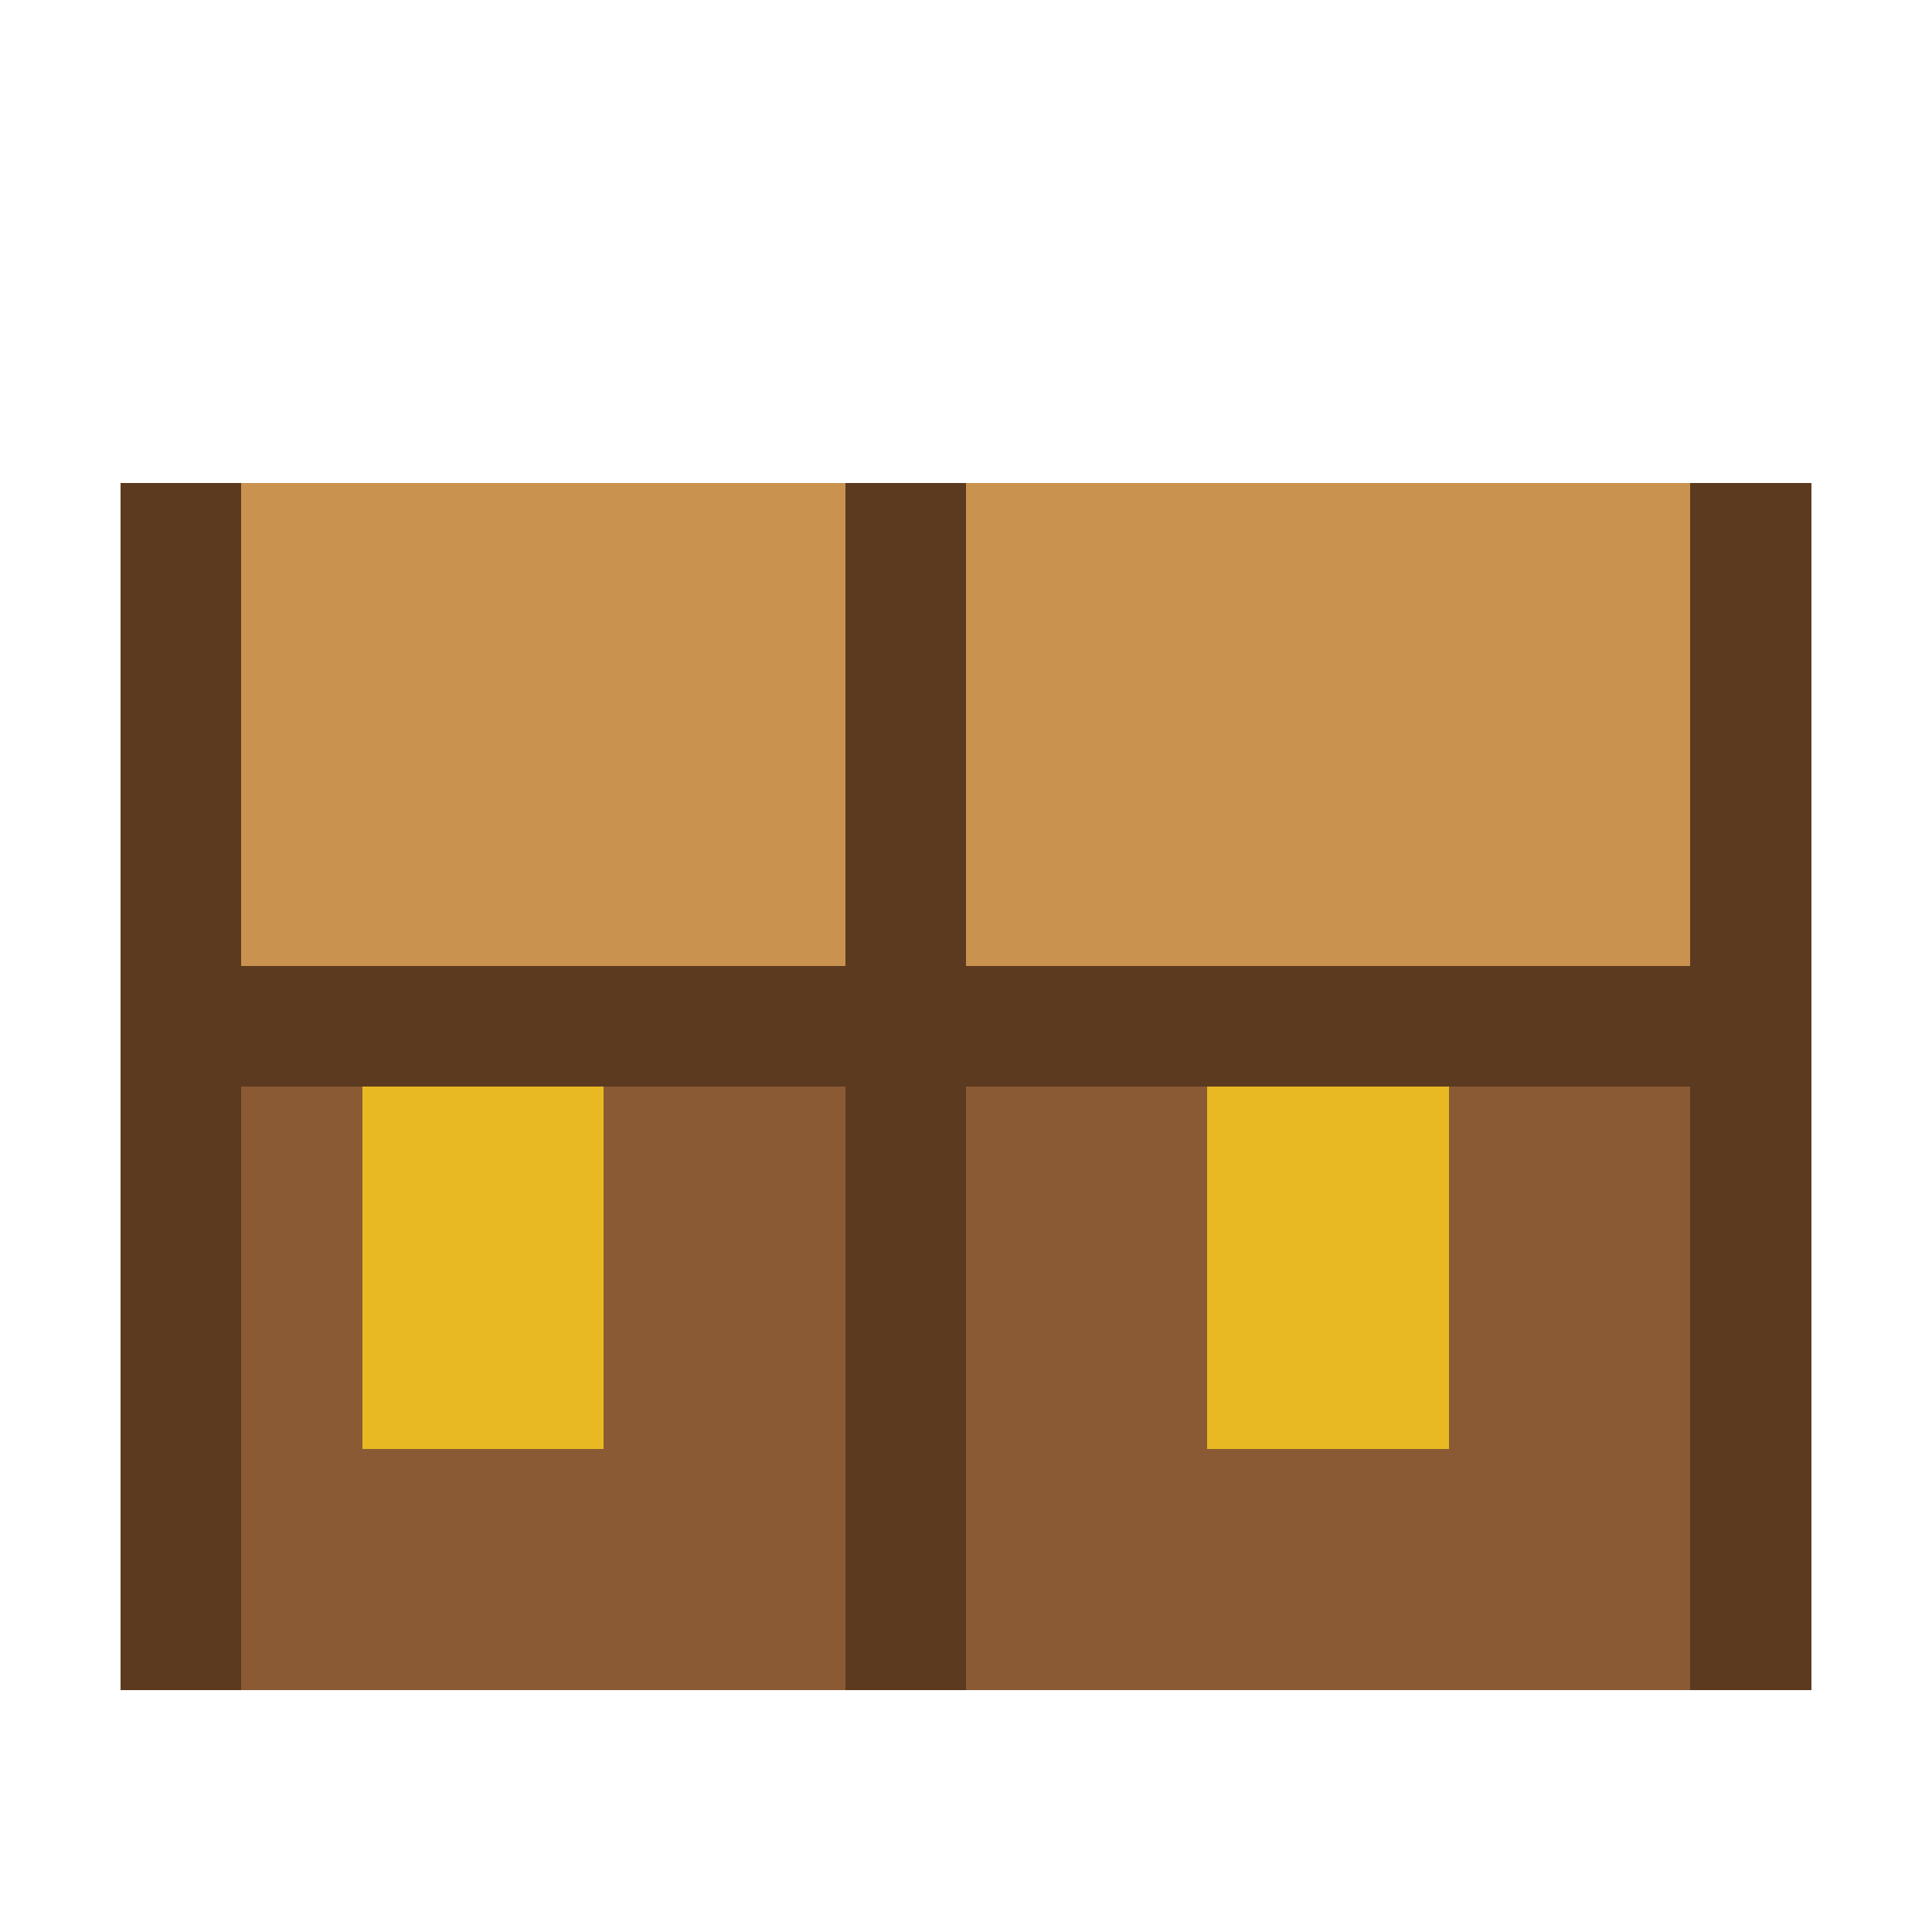
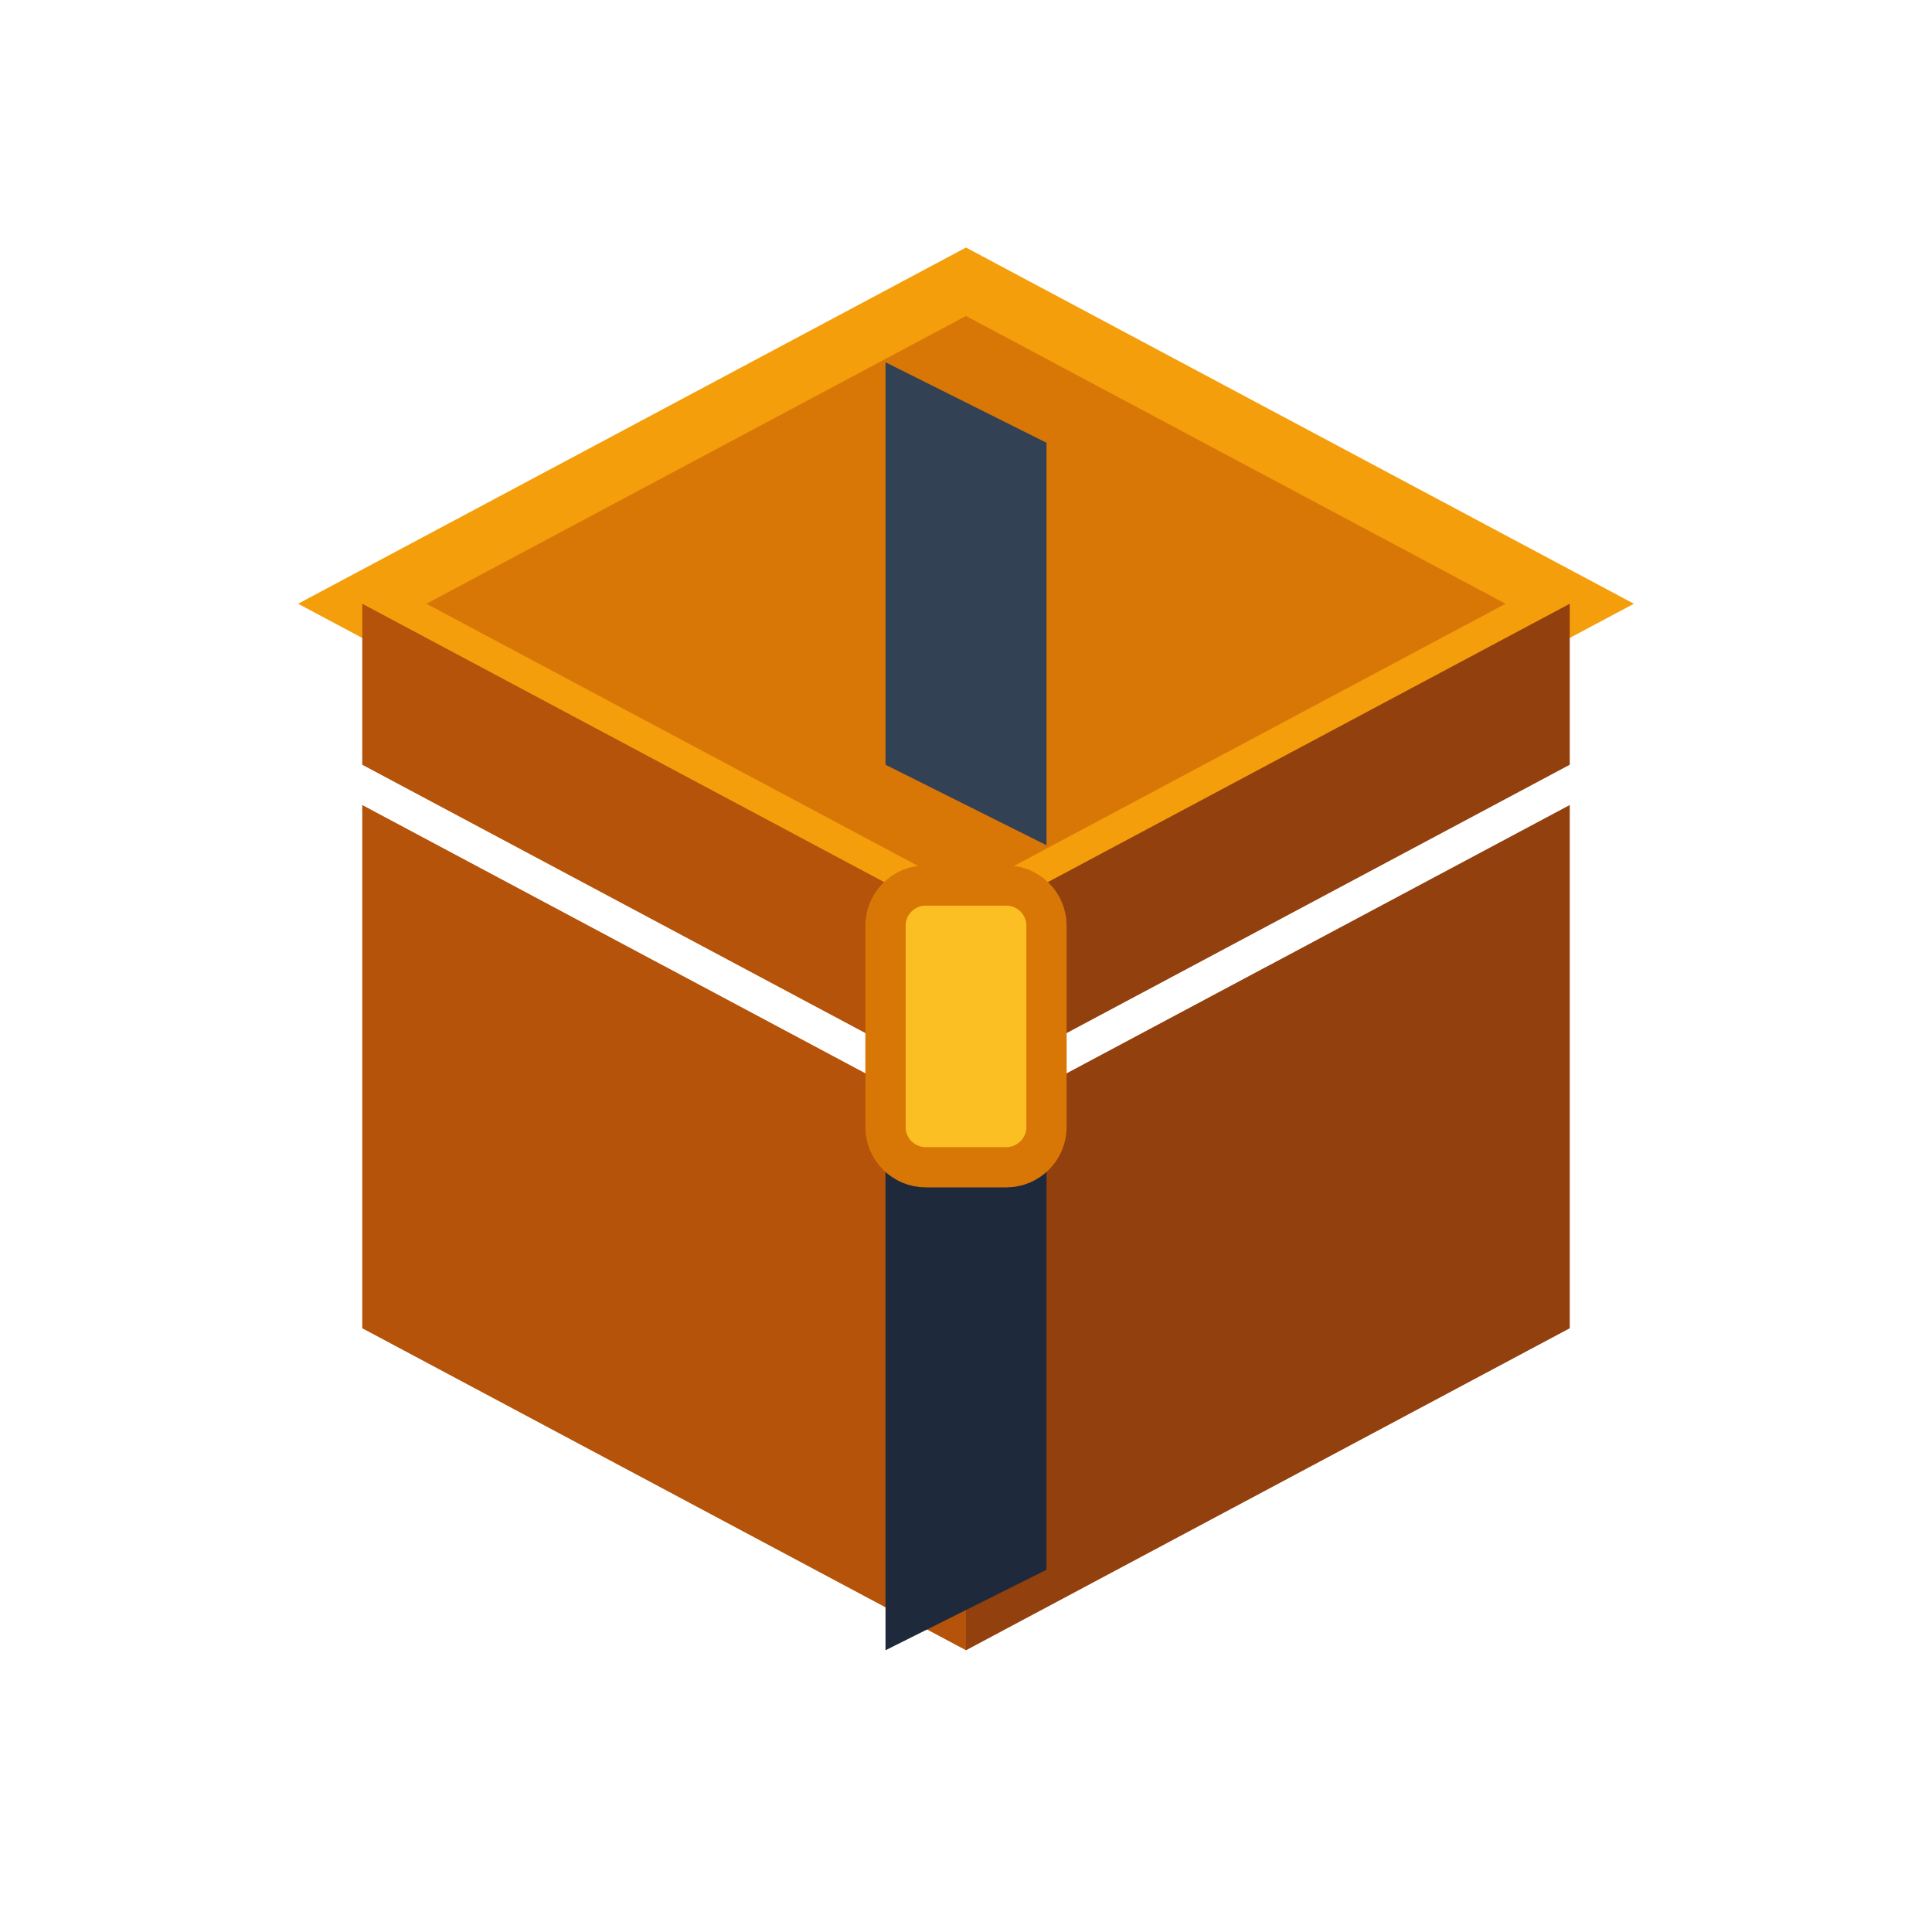
- <svg xmlns="http://www.w3.org/2000/svg" viewBox="0 0 24 24" shape-rendering="crispEdges">
-   <rect x="1.5" y="6" width="1.500" height="1.500" fill="#5c3a20" />
-   <rect x="3" y="6" width="1.500" height="1.500" fill="#c9924f" />
-   <rect x="4.5" y="6" width="1.500" height="1.500" fill="#c9924f" />
-   <rect x="6" y="6" width="1.500" height="1.500" fill="#c9924f" />
-   <rect x="7.5" y="6" width="1.500" height="1.500" fill="#c9924f" />
-   <rect x="9" y="6" width="1.500" height="1.500" fill="#c9924f" />
-   <rect x="10.5" y="6" width="1.500" height="1.500" fill="#5c3a20" />
-   <rect x="12" y="6" width="1.500" height="1.500" fill="#c9924f" />
-   <rect x="13.5" y="6" width="1.500" height="1.500" fill="#c9924f" />
-   <rect x="15" y="6" width="1.500" height="1.500" fill="#c9924f" />
-   <rect x="16.5" y="6" width="1.500" height="1.500" fill="#c9924f" />
-   <rect x="18" y="6" width="1.500" height="1.500" fill="#c9924f" />
-   <rect x="19.5" y="6" width="1.500" height="1.500" fill="#c9924f" />
-   <rect x="21" y="6" width="1.500" height="1.500" fill="#5c3a20" />
-   <rect x="1.5" y="7.5" width="1.500" height="1.500" fill="#5c3a20" />
-   <rect x="3" y="7.5" width="1.500" height="1.500" fill="#c9924f" />
-   <rect x="4.5" y="7.5" width="1.500" height="1.500" fill="#c9924f" />
-   <rect x="6" y="7.5" width="1.500" height="1.500" fill="#c9924f" />
-   <rect x="7.5" y="7.5" width="1.500" height="1.500" fill="#c9924f" />
-   <rect x="9" y="7.5" width="1.500" height="1.500" fill="#c9924f" />
-   <rect x="10.5" y="7.5" width="1.500" height="1.500" fill="#5c3a20" />
-   <rect x="12" y="7.5" width="1.500" height="1.500" fill="#c9924f" />
-   <rect x="13.5" y="7.5" width="1.500" height="1.500" fill="#c9924f" />
-   <rect x="15" y="7.5" width="1.500" height="1.500" fill="#c9924f" />
-   <rect x="16.5" y="7.5" width="1.500" height="1.500" fill="#c9924f" />
-   <rect x="18" y="7.5" width="1.500" height="1.500" fill="#c9924f" />
-   <rect x="19.5" y="7.5" width="1.500" height="1.500" fill="#c9924f" />
-   <rect x="21" y="7.5" width="1.500" height="1.500" fill="#5c3a20" />
-   <rect x="1.5" y="9" width="1.500" height="1.500" fill="#5c3a20" />
-   <rect x="3" y="9" width="1.500" height="1.500" fill="#c9924f" />
-   <rect x="4.5" y="9" width="1.500" height="1.500" fill="#c9924f" />
-   <rect x="6" y="9" width="1.500" height="1.500" fill="#c9924f" />
-   <rect x="7.5" y="9" width="1.500" height="1.500" fill="#c9924f" />
-   <rect x="9" y="9" width="1.500" height="1.500" fill="#c9924f" />
-   <rect x="10.5" y="9" width="1.500" height="1.500" fill="#5c3a20" />
-   <rect x="12" y="9" width="1.500" height="1.500" fill="#c9924f" />
-   <rect x="13.5" y="9" width="1.500" height="1.500" fill="#c9924f" />
-   <rect x="15" y="9" width="1.500" height="1.500" fill="#c9924f" />
-   <rect x="16.5" y="9" width="1.500" height="1.500" fill="#c9924f" />
-   <rect x="18" y="9" width="1.500" height="1.500" fill="#c9924f" />
-   <rect x="19.5" y="9" width="1.500" height="1.500" fill="#c9924f" />
-   <rect x="21" y="9" width="1.500" height="1.500" fill="#5c3a20" />
-   <rect x="1.5" y="10.5" width="1.500" height="1.500" fill="#5c3a20" />
-   <rect x="3" y="10.5" width="1.500" height="1.500" fill="#c9924f" />
-   <rect x="4.5" y="10.5" width="1.500" height="1.500" fill="#c9924f" />
-   <rect x="6" y="10.5" width="1.500" height="1.500" fill="#c9924f" />
-   <rect x="7.5" y="10.5" width="1.500" height="1.500" fill="#c9924f" />
-   <rect x="9" y="10.5" width="1.500" height="1.500" fill="#c9924f" />
-   <rect x="10.5" y="10.5" width="1.500" height="1.500" fill="#5c3a20" />
-   <rect x="12" y="10.5" width="1.500" height="1.500" fill="#c9924f" />
-   <rect x="13.5" y="10.5" width="1.500" height="1.500" fill="#c9924f" />
-   <rect x="15" y="10.5" width="1.500" height="1.500" fill="#c9924f" />
-   <rect x="16.5" y="10.5" width="1.500" height="1.500" fill="#c9924f" />
-   <rect x="18" y="10.5" width="1.500" height="1.500" fill="#c9924f" />
-   <rect x="19.5" y="10.5" width="1.500" height="1.500" fill="#c9924f" />
-   <rect x="21" y="10.5" width="1.500" height="1.500" fill="#5c3a20" />
-   <rect x="1.5" y="12" width="1.500" height="1.500" fill="#5c3a20" />
-   <rect x="3" y="12" width="1.500" height="1.500" fill="#5c3a20" />
-   <rect x="4.5" y="12" width="1.500" height="1.500" fill="#5c3a20" />
-   <rect x="6" y="12" width="1.500" height="1.500" fill="#5c3a20" />
-   <rect x="7.5" y="12" width="1.500" height="1.500" fill="#5c3a20" />
-   <rect x="9" y="12" width="1.500" height="1.500" fill="#5c3a20" />
-   <rect x="10.5" y="12" width="1.500" height="1.500" fill="#5c3a20" />
-   <rect x="12" y="12" width="1.500" height="1.500" fill="#5c3a20" />
-   <rect x="13.5" y="12" width="1.500" height="1.500" fill="#5c3a20" />
-   <rect x="15" y="12" width="1.500" height="1.500" fill="#5c3a20" />
-   <rect x="16.5" y="12" width="1.500" height="1.500" fill="#5c3a20" />
-   <rect x="18" y="12" width="1.500" height="1.500" fill="#5c3a20" />
-   <rect x="19.5" y="12" width="1.500" height="1.500" fill="#5c3a20" />
-   <rect x="21" y="12" width="1.500" height="1.500" fill="#5c3a20" />
-   <rect x="1.5" y="13.5" width="1.500" height="1.500" fill="#5c3a20" />
-   <rect x="3" y="13.5" width="1.500" height="1.500" fill="#8a5a34" />
-   <rect x="4.5" y="13.5" width="1.500" height="1.500" fill="#e8b923" />
-   <rect x="6" y="13.5" width="1.500" height="1.500" fill="#e8b923" />
-   <rect x="7.5" y="13.5" width="1.500" height="1.500" fill="#8a5a34" />
-   <rect x="9" y="13.5" width="1.500" height="1.500" fill="#8a5a34" />
-   <rect x="10.5" y="13.5" width="1.500" height="1.500" fill="#5c3a20" />
-   <rect x="12" y="13.5" width="1.500" height="1.500" fill="#8a5a34" />
-   <rect x="13.5" y="13.5" width="1.500" height="1.500" fill="#8a5a34" />
-   <rect x="15" y="13.5" width="1.500" height="1.500" fill="#e8b923" />
-   <rect x="16.5" y="13.5" width="1.500" height="1.500" fill="#e8b923" />
-   <rect x="18" y="13.5" width="1.500" height="1.500" fill="#8a5a34" />
-   <rect x="19.5" y="13.5" width="1.500" height="1.500" fill="#8a5a34" />
-   <rect x="21" y="13.5" width="1.500" height="1.500" fill="#5c3a20" />
-   <rect x="1.5" y="15" width="1.500" height="1.500" fill="#5c3a20" />
-   <rect x="3" y="15" width="1.500" height="1.500" fill="#8a5a34" />
-   <rect x="4.5" y="15" width="1.500" height="1.500" fill="#e8b923" />
-   <rect x="6" y="15" width="1.500" height="1.500" fill="#e8b923" />
-   <rect x="7.5" y="15" width="1.500" height="1.500" fill="#8a5a34" />
-   <rect x="9" y="15" width="1.500" height="1.500" fill="#8a5a34" />
-   <rect x="10.5" y="15" width="1.500" height="1.500" fill="#5c3a20" />
-   <rect x="12" y="15" width="1.500" height="1.500" fill="#8a5a34" />
-   <rect x="13.5" y="15" width="1.500" height="1.500" fill="#8a5a34" />
-   <rect x="15" y="15" width="1.500" height="1.500" fill="#e8b923" />
-   <rect x="16.5" y="15" width="1.500" height="1.500" fill="#e8b923" />
-   <rect x="18" y="15" width="1.500" height="1.500" fill="#8a5a34" />
-   <rect x="19.5" y="15" width="1.500" height="1.500" fill="#8a5a34" />
-   <rect x="21" y="15" width="1.500" height="1.500" fill="#5c3a20" />
-   <rect x="1.5" y="16.5" width="1.500" height="1.500" fill="#5c3a20" />
-   <rect x="3" y="16.5" width="1.500" height="1.500" fill="#8a5a34" />
-   <rect x="4.5" y="16.5" width="1.500" height="1.500" fill="#e8b923" />
-   <rect x="6" y="16.5" width="1.500" height="1.500" fill="#e8b923" />
-   <rect x="7.5" y="16.5" width="1.500" height="1.500" fill="#8a5a34" />
-   <rect x="9" y="16.5" width="1.500" height="1.500" fill="#8a5a34" />
-   <rect x="10.5" y="16.5" width="1.500" height="1.500" fill="#5c3a20" />
-   <rect x="12" y="16.5" width="1.500" height="1.500" fill="#8a5a34" />
-   <rect x="13.5" y="16.5" width="1.500" height="1.500" fill="#8a5a34" />
-   <rect x="15" y="16.5" width="1.500" height="1.500" fill="#e8b923" />
-   <rect x="16.5" y="16.5" width="1.500" height="1.500" fill="#e8b923" />
-   <rect x="18" y="16.5" width="1.500" height="1.500" fill="#8a5a34" />
-   <rect x="19.5" y="16.5" width="1.500" height="1.500" fill="#8a5a34" />
-   <rect x="21" y="16.5" width="1.500" height="1.500" fill="#5c3a20" />
-   <rect x="1.5" y="18" width="1.500" height="1.500" fill="#5c3a20" />
-   <rect x="3" y="18" width="1.500" height="1.500" fill="#8a5a34" />
-   <rect x="4.5" y="18" width="1.500" height="1.500" fill="#8a5a34" />
-   <rect x="6" y="18" width="1.500" height="1.500" fill="#8a5a34" />
-   <rect x="7.5" y="18" width="1.500" height="1.500" fill="#8a5a34" />
-   <rect x="9" y="18" width="1.500" height="1.500" fill="#8a5a34" />
-   <rect x="10.5" y="18" width="1.500" height="1.500" fill="#5c3a20" />
-   <rect x="12" y="18" width="1.500" height="1.500" fill="#8a5a34" />
-   <rect x="13.5" y="18" width="1.500" height="1.500" fill="#8a5a34" />
-   <rect x="15" y="18" width="1.500" height="1.500" fill="#8a5a34" />
-   <rect x="16.5" y="18" width="1.500" height="1.500" fill="#8a5a34" />
-   <rect x="18" y="18" width="1.500" height="1.500" fill="#8a5a34" />
-   <rect x="19.5" y="18" width="1.500" height="1.500" fill="#8a5a34" />
-   <rect x="21" y="18" width="1.500" height="1.500" fill="#5c3a20" />
-   <rect x="1.5" y="19.5" width="1.500" height="1.500" fill="#5c3a20" />
-   <rect x="3" y="19.5" width="1.500" height="1.500" fill="#8a5a34" />
-   <rect x="4.5" y="19.5" width="1.500" height="1.500" fill="#8a5a34" />
-   <rect x="6" y="19.5" width="1.500" height="1.500" fill="#8a5a34" />
-   <rect x="7.5" y="19.5" width="1.500" height="1.500" fill="#8a5a34" />
-   <rect x="9" y="19.5" width="1.500" height="1.500" fill="#8a5a34" />
-   <rect x="10.5" y="19.5" width="1.500" height="1.500" fill="#5c3a20" />
-   <rect x="12" y="19.5" width="1.500" height="1.500" fill="#8a5a34" />
-   <rect x="13.5" y="19.5" width="1.500" height="1.500" fill="#8a5a34" />
-   <rect x="15" y="19.5" width="1.500" height="1.500" fill="#8a5a34" />
-   <rect x="16.5" y="19.5" width="1.500" height="1.500" fill="#8a5a34" />
-   <rect x="18" y="19.5" width="1.500" height="1.500" fill="#8a5a34" />
-   <rect x="19.5" y="19.5" width="1.500" height="1.500" fill="#8a5a34" />
-   <rect x="21" y="19.5" width="1.500" height="1.500" fill="#5c3a20" />
+ <svg xmlns="http://www.w3.org/2000/svg" viewBox="0 0 24 24" fill="none">
+   <path d="M12 3.5L19.5 7.5L12 11.5L4.5 7.5L12 3.5Z" fill="#D97706" stroke="#F59E0B" stroke-width="0.75" />
+   <path d="M11 4.5L13 5.5L13 10.5L11 9.5Z" fill="#334155" />
+   <path d="M4.5 7.5L12 11.5V13.5L4.5 9.5V7.5Z" fill="#B45309" />
+   <path d="M12 11.5L19.5 7.5V9.5L12 13.5V11.5Z" fill="#92400E" />
+   <path d="M4.5 10L12 14V20.5L4.5 16.5V10Z" fill="#B45309" />
+   <path d="M12 14L19.5 10V16.5L12 20.5V14Z" fill="#92400E" />
+   <path d="M11 14.5L13 13.5V19.5L11 20.5Z" fill="#1E293B" />
+   <rect x="11" y="11" width="2" height="3.5" rx="0.5" fill="#FBBF24" stroke="#D97706" stroke-width="0.5" />
</svg>
